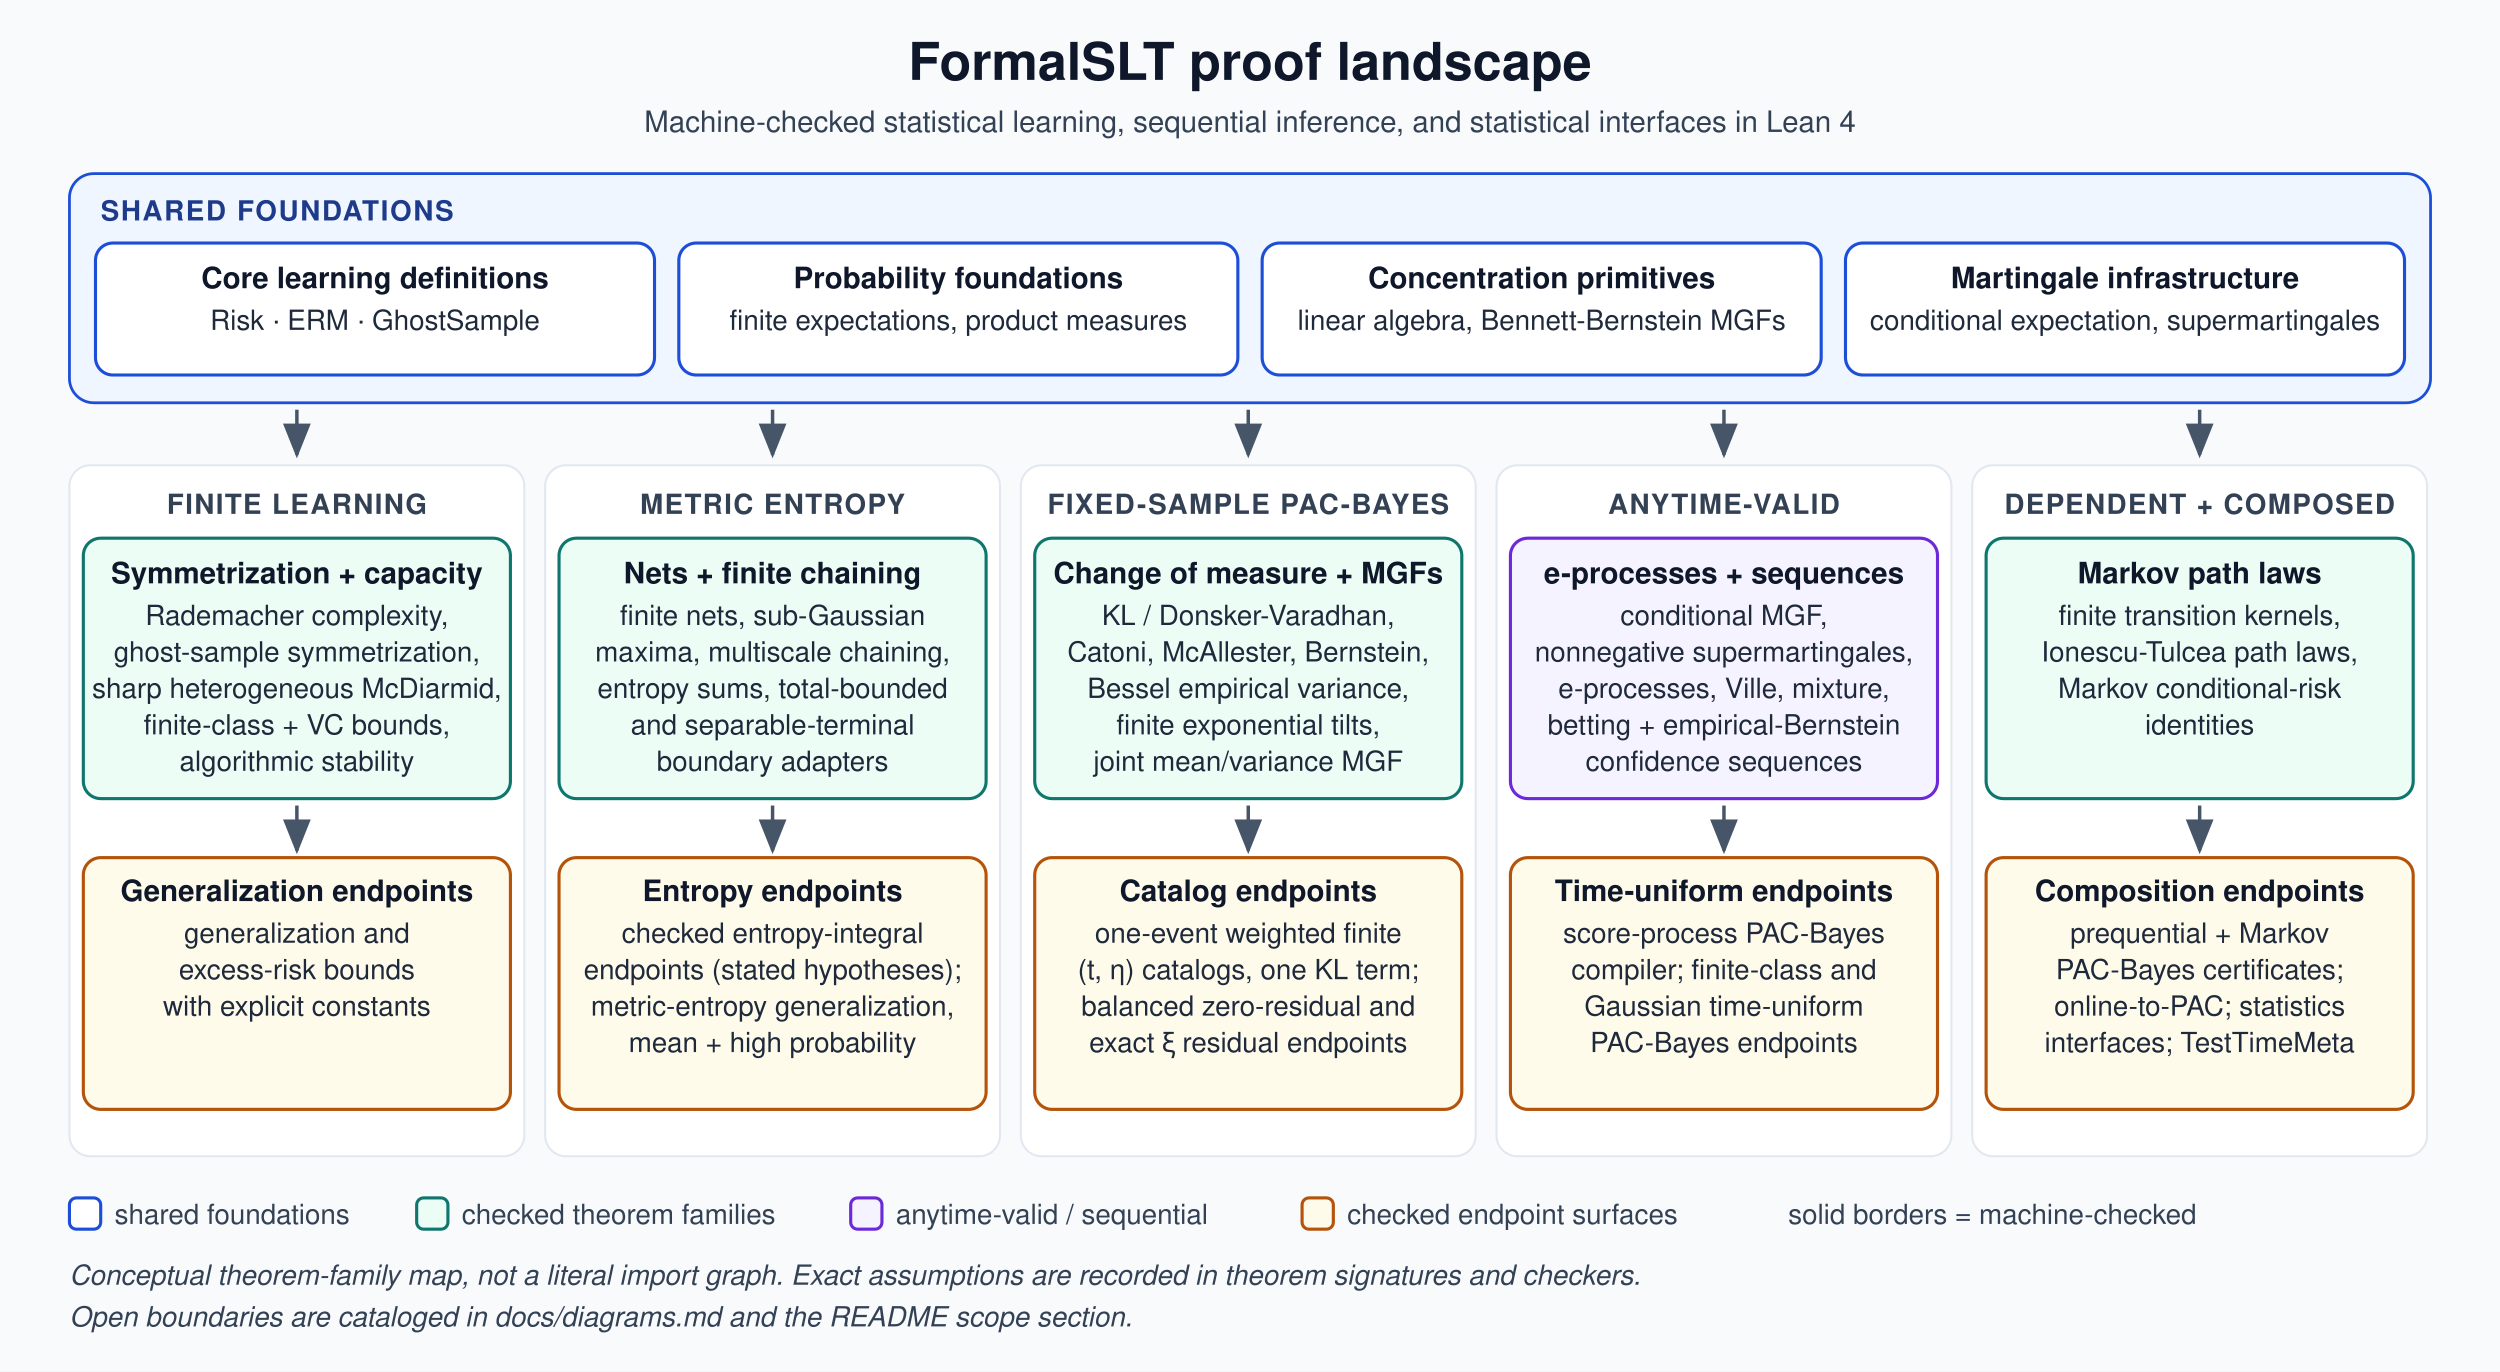
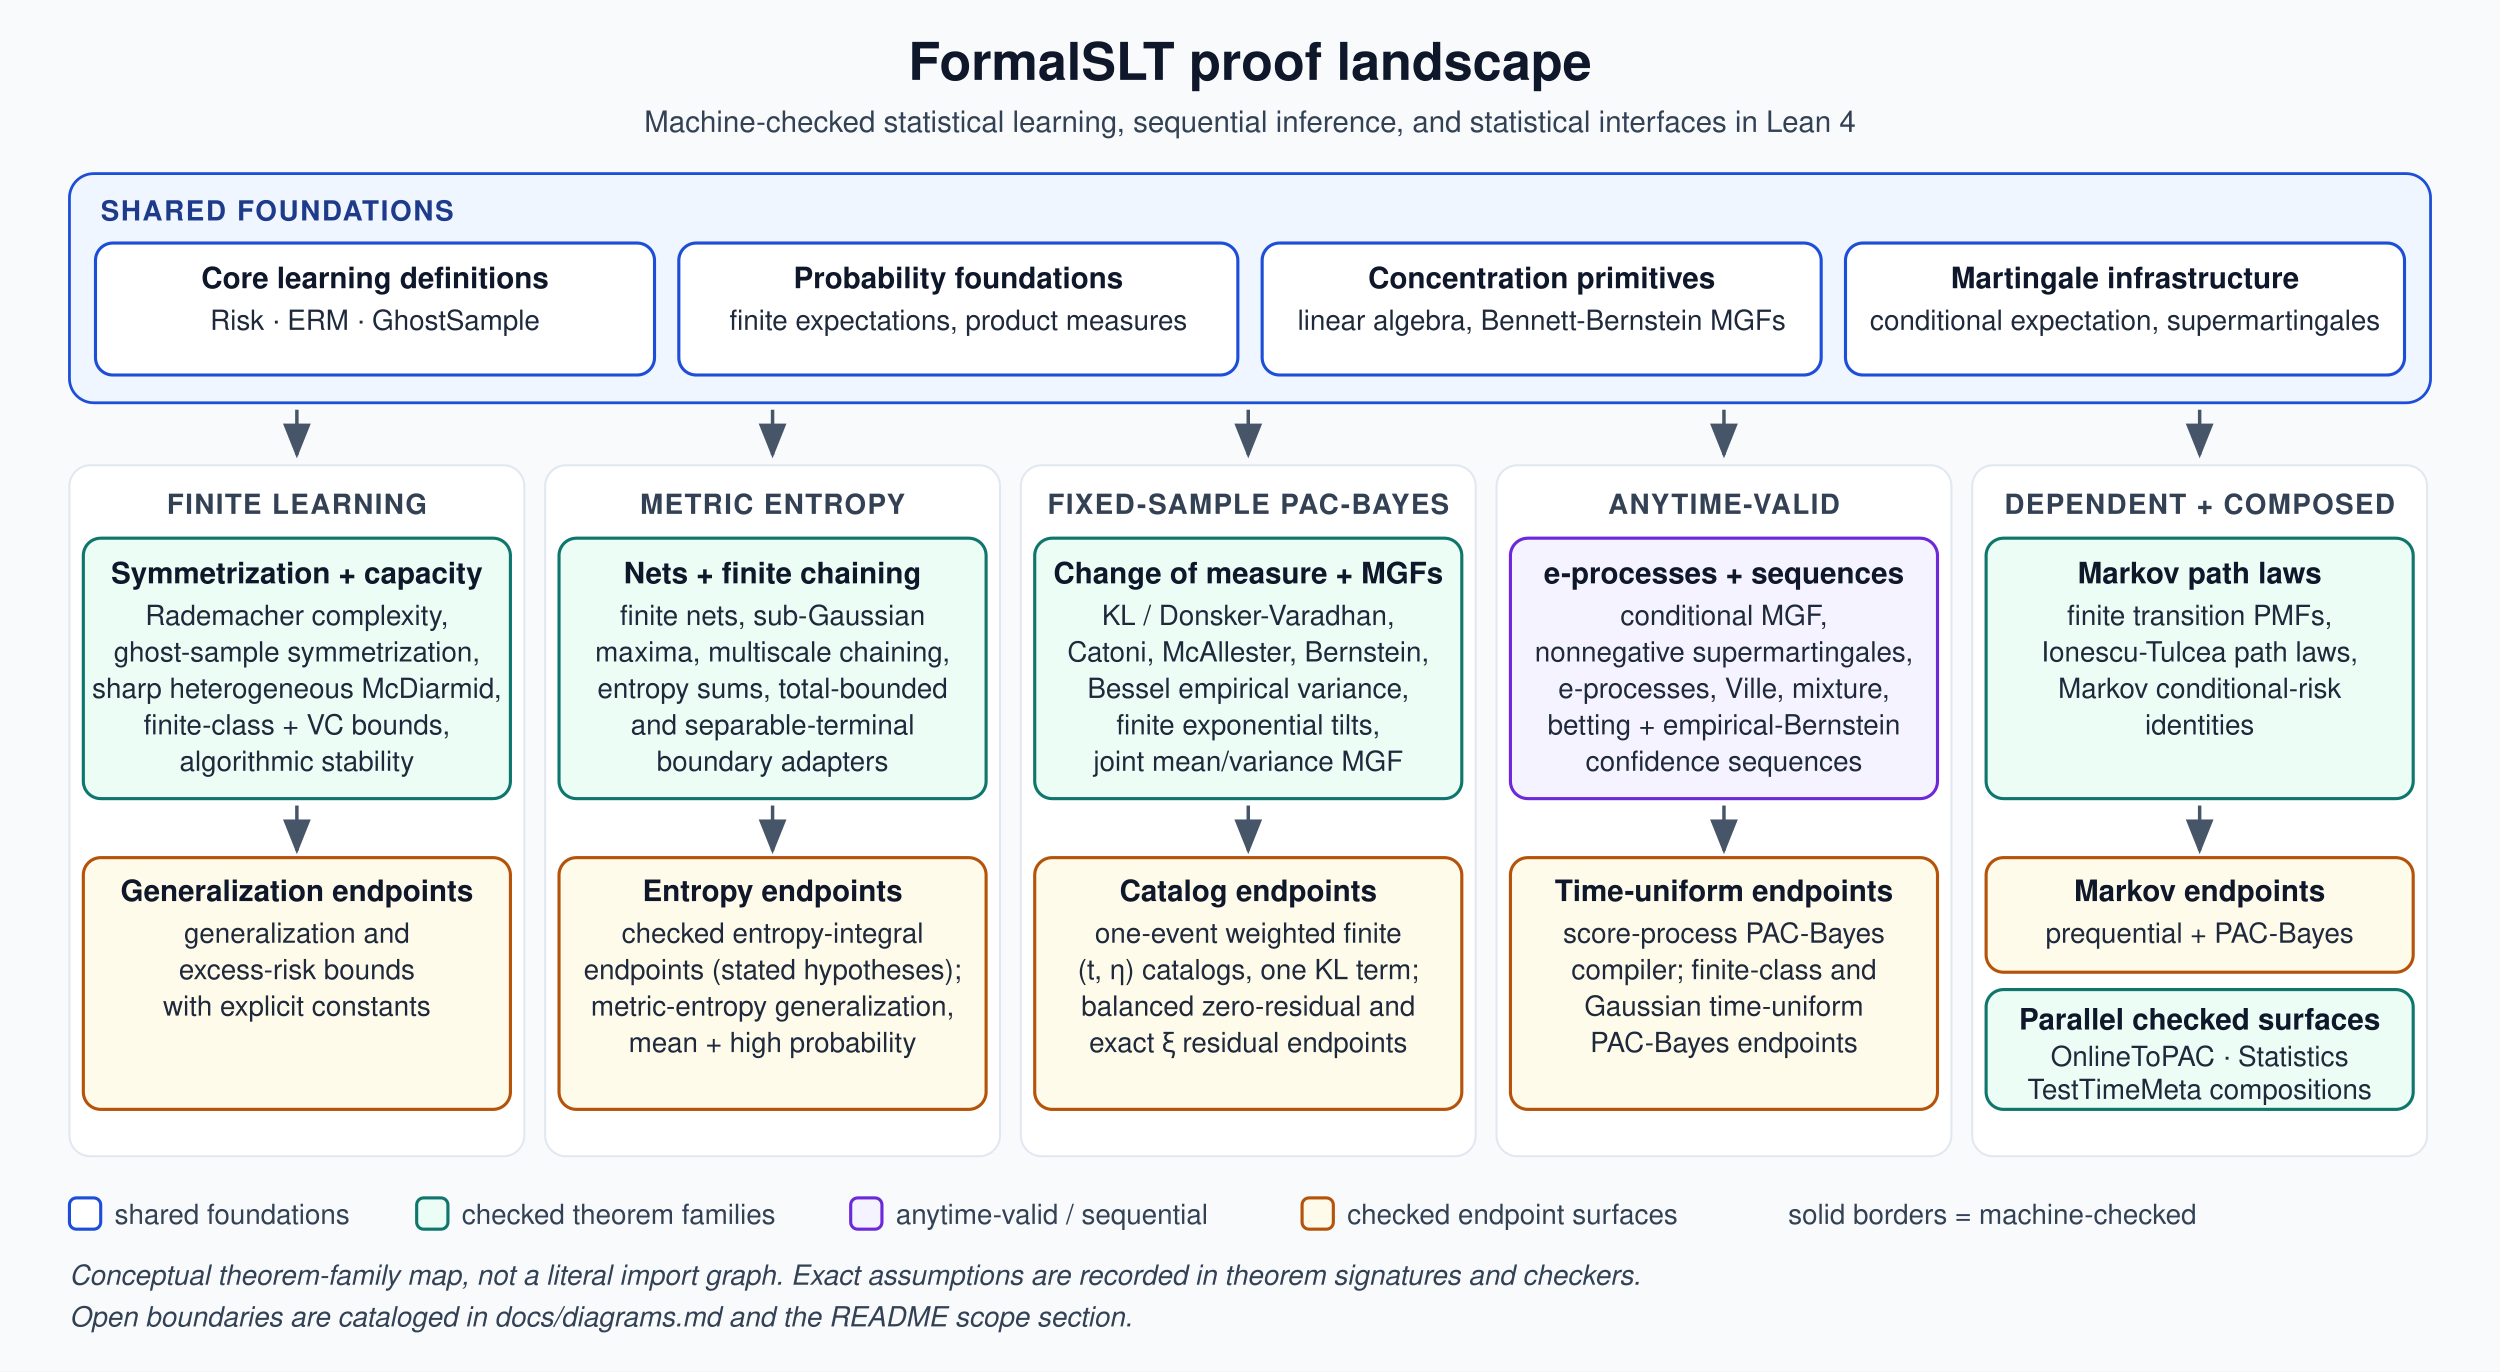
- <svg xmlns="http://www.w3.org/2000/svg" viewBox="0 0 1440 790" role="img" aria-labelledby="title desc">
+ <svg xmlns="http://www.w3.org/2000/svg" width="1440" height="790" viewBox="0 0 1440 790" role="img" aria-labelledby="title desc">
  <defs>
    <marker id="arrow-slate" markerWidth="10" markerHeight="8" refX="9" refY="4" orient="auto">
      <path d="M0,0 L10,4 L0,8 Z" fill="#475569" />
    </marker>
    <style>
      text { font-family: ui-sans-serif, system-ui, -apple-system, BlinkMacSystemFont, "Segoe UI", Helvetica, Arial, sans-serif; }
      .bg { fill: #f8fafc; }
      .band { fill: #eff6ff; stroke: #1d4ed8; stroke-width: 1.6; }
      .lane-panel { fill: #ffffff; stroke: #e2e8f0; stroke-width: 1.2; }
      .node-blue { fill: #ffffff; stroke: #1d4ed8; stroke-width: 1.8; }
      .node-teal { fill: #ecfdf5; stroke: #0f766e; stroke-width: 1.8; }
      .node-purple { fill: #f5f3ff; stroke: #6d28d9; stroke-width: 1.8; }
      .node-amber { fill: #fffbeb; stroke: #b45309; stroke-width: 1.8; }
      .title-text { fill: #0f172a; font-size: 30px; font-weight: 700; }
      .subtitle { fill: #334155; font-size: 17px; }
      .band-label { fill: #1e3a8a; font-size: 16px; font-weight: 700; letter-spacing: 0.06em; }
      .lane-head { fill: #334155; font-size: 16px; font-weight: 700; letter-spacing: 0.05em; }
      .node-title { fill: #0f172a; font-size: 17px; font-weight: 700; }
      .node-line { fill: #1e293b; font-size: 16px; }
      .legend-text { fill: #334155; font-size: 16px; }
      .caption { fill: #334155; font-size: 16px; font-style: italic; }
      .edge { stroke: #475569; stroke-width: 2; fill: none; marker-end: url(#arrow-slate); }
    </style>
  </defs>
  <rect width="1440" height="790" class="bg" />
  <text x="720" y="46" text-anchor="middle" class="title-text">FormalSLT proof landscape</text>
  <text x="720" y="76" text-anchor="middle" class="subtitle">Machine-checked statistical learning, sequential inference, and statistical interfaces in Lean 4</text>
  <rect x="40" y="100" width="1360" height="132" rx="14" class="band" />
  <text x="58" y="127" class="band-label">SHARED FOUNDATIONS</text>
  <rect x="55" y="140" width="322" height="76" rx="10" class="node-blue" />
  <text x="216" y="166" text-anchor="middle" class="node-title">Core learning definitions</text>
  <text x="216" y="190" text-anchor="middle" class="node-line">Risk · ERM · GhostSample</text>
  <rect x="391" y="140" width="322" height="76" rx="10" class="node-blue" />
  <text x="552" y="166" text-anchor="middle" class="node-title">Probability foundations</text>
  <text x="552" y="190" text-anchor="middle" class="node-line">finite expectations, product measures</text>
  <rect x="727" y="140" width="322" height="76" rx="10" class="node-blue" />
  <text x="888" y="166" text-anchor="middle" class="node-title">Concentration primitives</text>
  <text x="888" y="190" text-anchor="middle" class="node-line">linear algebra, Bennett-Bernstein MGFs</text>
  <rect x="1063" y="140" width="322" height="76" rx="10" class="node-blue" />
  <text x="1224" y="166" text-anchor="middle" class="node-title">Martingale infrastructure</text>
  <text x="1224" y="190" text-anchor="middle" class="node-line">conditional expectation, supermartingales</text>
  <path d="M171 236 L171 262" class="edge" />
  <path d="M445 236 L445 262" class="edge" />
  <path d="M719 236 L719 262" class="edge" />
  <path d="M993 236 L993 262" class="edge" />
  <path d="M1267 236 L1267 262" class="edge" />
  <rect x="40" y="268" width="262" height="398" rx="12" class="lane-panel" />
  <rect x="314" y="268" width="262" height="398" rx="12" class="lane-panel" />
  <rect x="588" y="268" width="262" height="398" rx="12" class="lane-panel" />
  <rect x="862" y="268" width="262" height="398" rx="12" class="lane-panel" />
  <rect x="1136" y="268" width="262" height="398" rx="12" class="lane-panel" />
  <text x="171" y="296" text-anchor="middle" class="lane-head">FINITE LEARNING</text>
  <text x="445" y="296" text-anchor="middle" class="lane-head">METRIC ENTROPY</text>
  <text x="719" y="296" text-anchor="middle" class="lane-head">FIXED-SAMPLE PAC-BAYES</text>
  <text x="993" y="296" text-anchor="middle" class="lane-head">ANYTIME-VALID</text>
  <text x="1267" y="296" text-anchor="middle" class="lane-head">DEPENDENT + COMPOSED</text>
  <rect x="48" y="310" width="246" height="150" rx="10" class="node-teal" />
  <text x="171" y="336" text-anchor="middle" class="node-title">Symmetrization + capacity</text>
  <text x="171" y="360" text-anchor="middle" class="node-line">Rademacher complexity,</text>
  <text x="171" y="381" text-anchor="middle" class="node-line">ghost-sample symmetrization,</text>
  <text x="171" y="402" text-anchor="middle" class="node-line">sharp heterogeneous McDiarmid,</text>
  <text x="171" y="423" text-anchor="middle" class="node-line">finite-class + VC bounds,</text>
  <text x="171" y="444" text-anchor="middle" class="node-line">algorithmic stability</text>
  <path d="M171 464 L171 490" class="edge" />
  <rect x="48" y="494" width="246" height="145" rx="10" class="node-amber" />
  <text x="171" y="519" text-anchor="middle" class="node-title">Generalization endpoints</text>
  <text x="171" y="543" text-anchor="middle" class="node-line">generalization and</text>
  <text x="171" y="564" text-anchor="middle" class="node-line">excess-risk bounds</text>
  <text x="171" y="585" text-anchor="middle" class="node-line">with explicit constants</text>
  <rect x="322" y="310" width="246" height="150" rx="10" class="node-teal" />
  <text x="445" y="336" text-anchor="middle" class="node-title">Nets + finite chaining</text>
  <text x="445" y="360" text-anchor="middle" class="node-line">finite nets, sub-Gaussian</text>
  <text x="445" y="381" text-anchor="middle" class="node-line">maxima, multiscale chaining,</text>
  <text x="445" y="402" text-anchor="middle" class="node-line">entropy sums, total-bounded</text>
  <text x="445" y="423" text-anchor="middle" class="node-line">and separable-terminal</text>
  <text x="445" y="444" text-anchor="middle" class="node-line">boundary adapters</text>
  <path d="M445 464 L445 490" class="edge" />
  <rect x="322" y="494" width="246" height="145" rx="10" class="node-amber" />
  <text x="445" y="519" text-anchor="middle" class="node-title">Entropy endpoints</text>
  <text x="445" y="543" text-anchor="middle" class="node-line">checked entropy-integral</text>
  <text x="445" y="564" text-anchor="middle" class="node-line">endpoints (stated hypotheses);</text>
  <text x="445" y="585" text-anchor="middle" class="node-line">metric-entropy generalization,</text>
  <text x="445" y="606" text-anchor="middle" class="node-line">mean + high probability</text>
  <rect x="596" y="310" width="246" height="150" rx="10" class="node-teal" />
  <text x="719" y="336" text-anchor="middle" class="node-title">Change of measure + MGFs</text>
  <text x="719" y="360" text-anchor="middle" class="node-line">KL / Donsker-Varadhan,</text>
  <text x="719" y="381" text-anchor="middle" class="node-line">Catoni, McAllester, Bernstein,</text>
  <text x="719" y="402" text-anchor="middle" class="node-line">Bessel empirical variance,</text>
  <text x="719" y="423" text-anchor="middle" class="node-line">finite exponential tilts,</text>
  <text x="719" y="444" text-anchor="middle" class="node-line">joint mean/variance MGF</text>
  <path d="M719 464 L719 490" class="edge" />
  <rect x="596" y="494" width="246" height="145" rx="10" class="node-amber" />
  <text x="719" y="519" text-anchor="middle" class="node-title">Catalog endpoints</text>
  <text x="719" y="543" text-anchor="middle" class="node-line">one-event weighted finite</text>
  <text x="719" y="564" text-anchor="middle" class="node-line">(t, η) catalogs, one KL term;</text>
  <text x="719" y="585" text-anchor="middle" class="node-line">balanced zero-residual and</text>
  <text x="719" y="606" text-anchor="middle" class="node-line">exact ξ residual endpoints</text>
  <rect x="870" y="310" width="246" height="150" rx="10" class="node-purple" />
  <text x="993" y="336" text-anchor="middle" class="node-title">e-processes + sequences</text>
  <text x="993" y="360" text-anchor="middle" class="node-line">conditional MGF,</text>
  <text x="993" y="381" text-anchor="middle" class="node-line">nonnegative supermartingales,</text>
  <text x="993" y="402" text-anchor="middle" class="node-line">e-processes, Ville, mixture,</text>
  <text x="993" y="423" text-anchor="middle" class="node-line">betting + empirical-Bernstein</text>
  <text x="993" y="444" text-anchor="middle" class="node-line">confidence sequences</text>
  <path d="M993 464 L993 490" class="edge" />
  <rect x="870" y="494" width="246" height="145" rx="10" class="node-amber" />
  <text x="993" y="519" text-anchor="middle" class="node-title">Time-uniform endpoints</text>
  <text x="993" y="543" text-anchor="middle" class="node-line">score-process PAC-Bayes</text>
  <text x="993" y="564" text-anchor="middle" class="node-line">compiler; finite-class and</text>
  <text x="993" y="585" text-anchor="middle" class="node-line">Gaussian time-uniform</text>
  <text x="993" y="606" text-anchor="middle" class="node-line">PAC-Bayes endpoints</text>
  <rect x="1144" y="310" width="246" height="150" rx="10" class="node-teal" />
  <text x="1267" y="336" text-anchor="middle" class="node-title">Markov path laws</text>
-   <text x="1267" y="360" text-anchor="middle" class="node-line">finite transition kernels,</text>
+   <text x="1267" y="360" text-anchor="middle" class="node-line">finite transition PMFs,</text>
  <text x="1267" y="381" text-anchor="middle" class="node-line">Ionescu-Tulcea path laws,</text>
  <text x="1267" y="402" text-anchor="middle" class="node-line">Markov conditional-risk</text>
  <text x="1267" y="423" text-anchor="middle" class="node-line">identities</text>
  <path d="M1267 464 L1267 490" class="edge" />
-   <rect x="1144" y="494" width="246" height="145" rx="10" class="node-amber" />
-   <text x="1267" y="519" text-anchor="middle" class="node-title">Composition endpoints</text>
-   <text x="1267" y="543" text-anchor="middle" class="node-line">prequential + Markov</text>
-   <text x="1267" y="564" text-anchor="middle" class="node-line">PAC-Bayes certificates;</text>
-   <text x="1267" y="585" text-anchor="middle" class="node-line">online-to-PAC; statistics</text>
-   <text x="1267" y="606" text-anchor="middle" class="node-line">interfaces; TestTimeMeta</text>
+   <rect x="1144" y="494" width="246" height="66" rx="10" class="node-amber" />
+   <text x="1267" y="519" text-anchor="middle" class="node-title">Markov endpoints</text>
+   <text x="1267" y="543" text-anchor="middle" class="node-line">prequential + PAC-Bayes</text>
+   <rect x="1144" y="570" width="246" height="69" rx="10" class="node-teal" />
+   <text x="1267" y="593" text-anchor="middle" class="node-title">Parallel checked surfaces</text>
+   <text x="1267" y="614" text-anchor="middle" class="node-line">OnlineToPAC · Statistics</text>
+   <text x="1267" y="633" text-anchor="middle" class="node-line">TestTimeMeta compositions</text>
  <rect x="40" y="690" width="18" height="18" rx="4" class="node-blue" />
  <text x="66" y="705" class="legend-text">shared foundations</text>
  <rect x="240" y="690" width="18" height="18" rx="4" class="node-teal" />
  <text x="266" y="705" class="legend-text">checked theorem families</text>
  <rect x="490" y="690" width="18" height="18" rx="4" class="node-purple" />
  <text x="516" y="705" class="legend-text">anytime-valid / sequential</text>
  <rect x="750" y="690" width="18" height="18" rx="4" class="node-amber" />
  <text x="776" y="705" class="legend-text">checked endpoint surfaces</text>
  <text x="1030" y="705" class="legend-text">solid borders = machine-checked</text>
  <text x="40" y="740" class="caption">Conceptual theorem-family map, not a literal import graph. Exact assumptions are recorded in theorem signatures and checkers.</text>
  <text x="40" y="764" class="caption">Open boundaries are cataloged in docs/diagrams.md and the README scope section.</text>
</svg>
